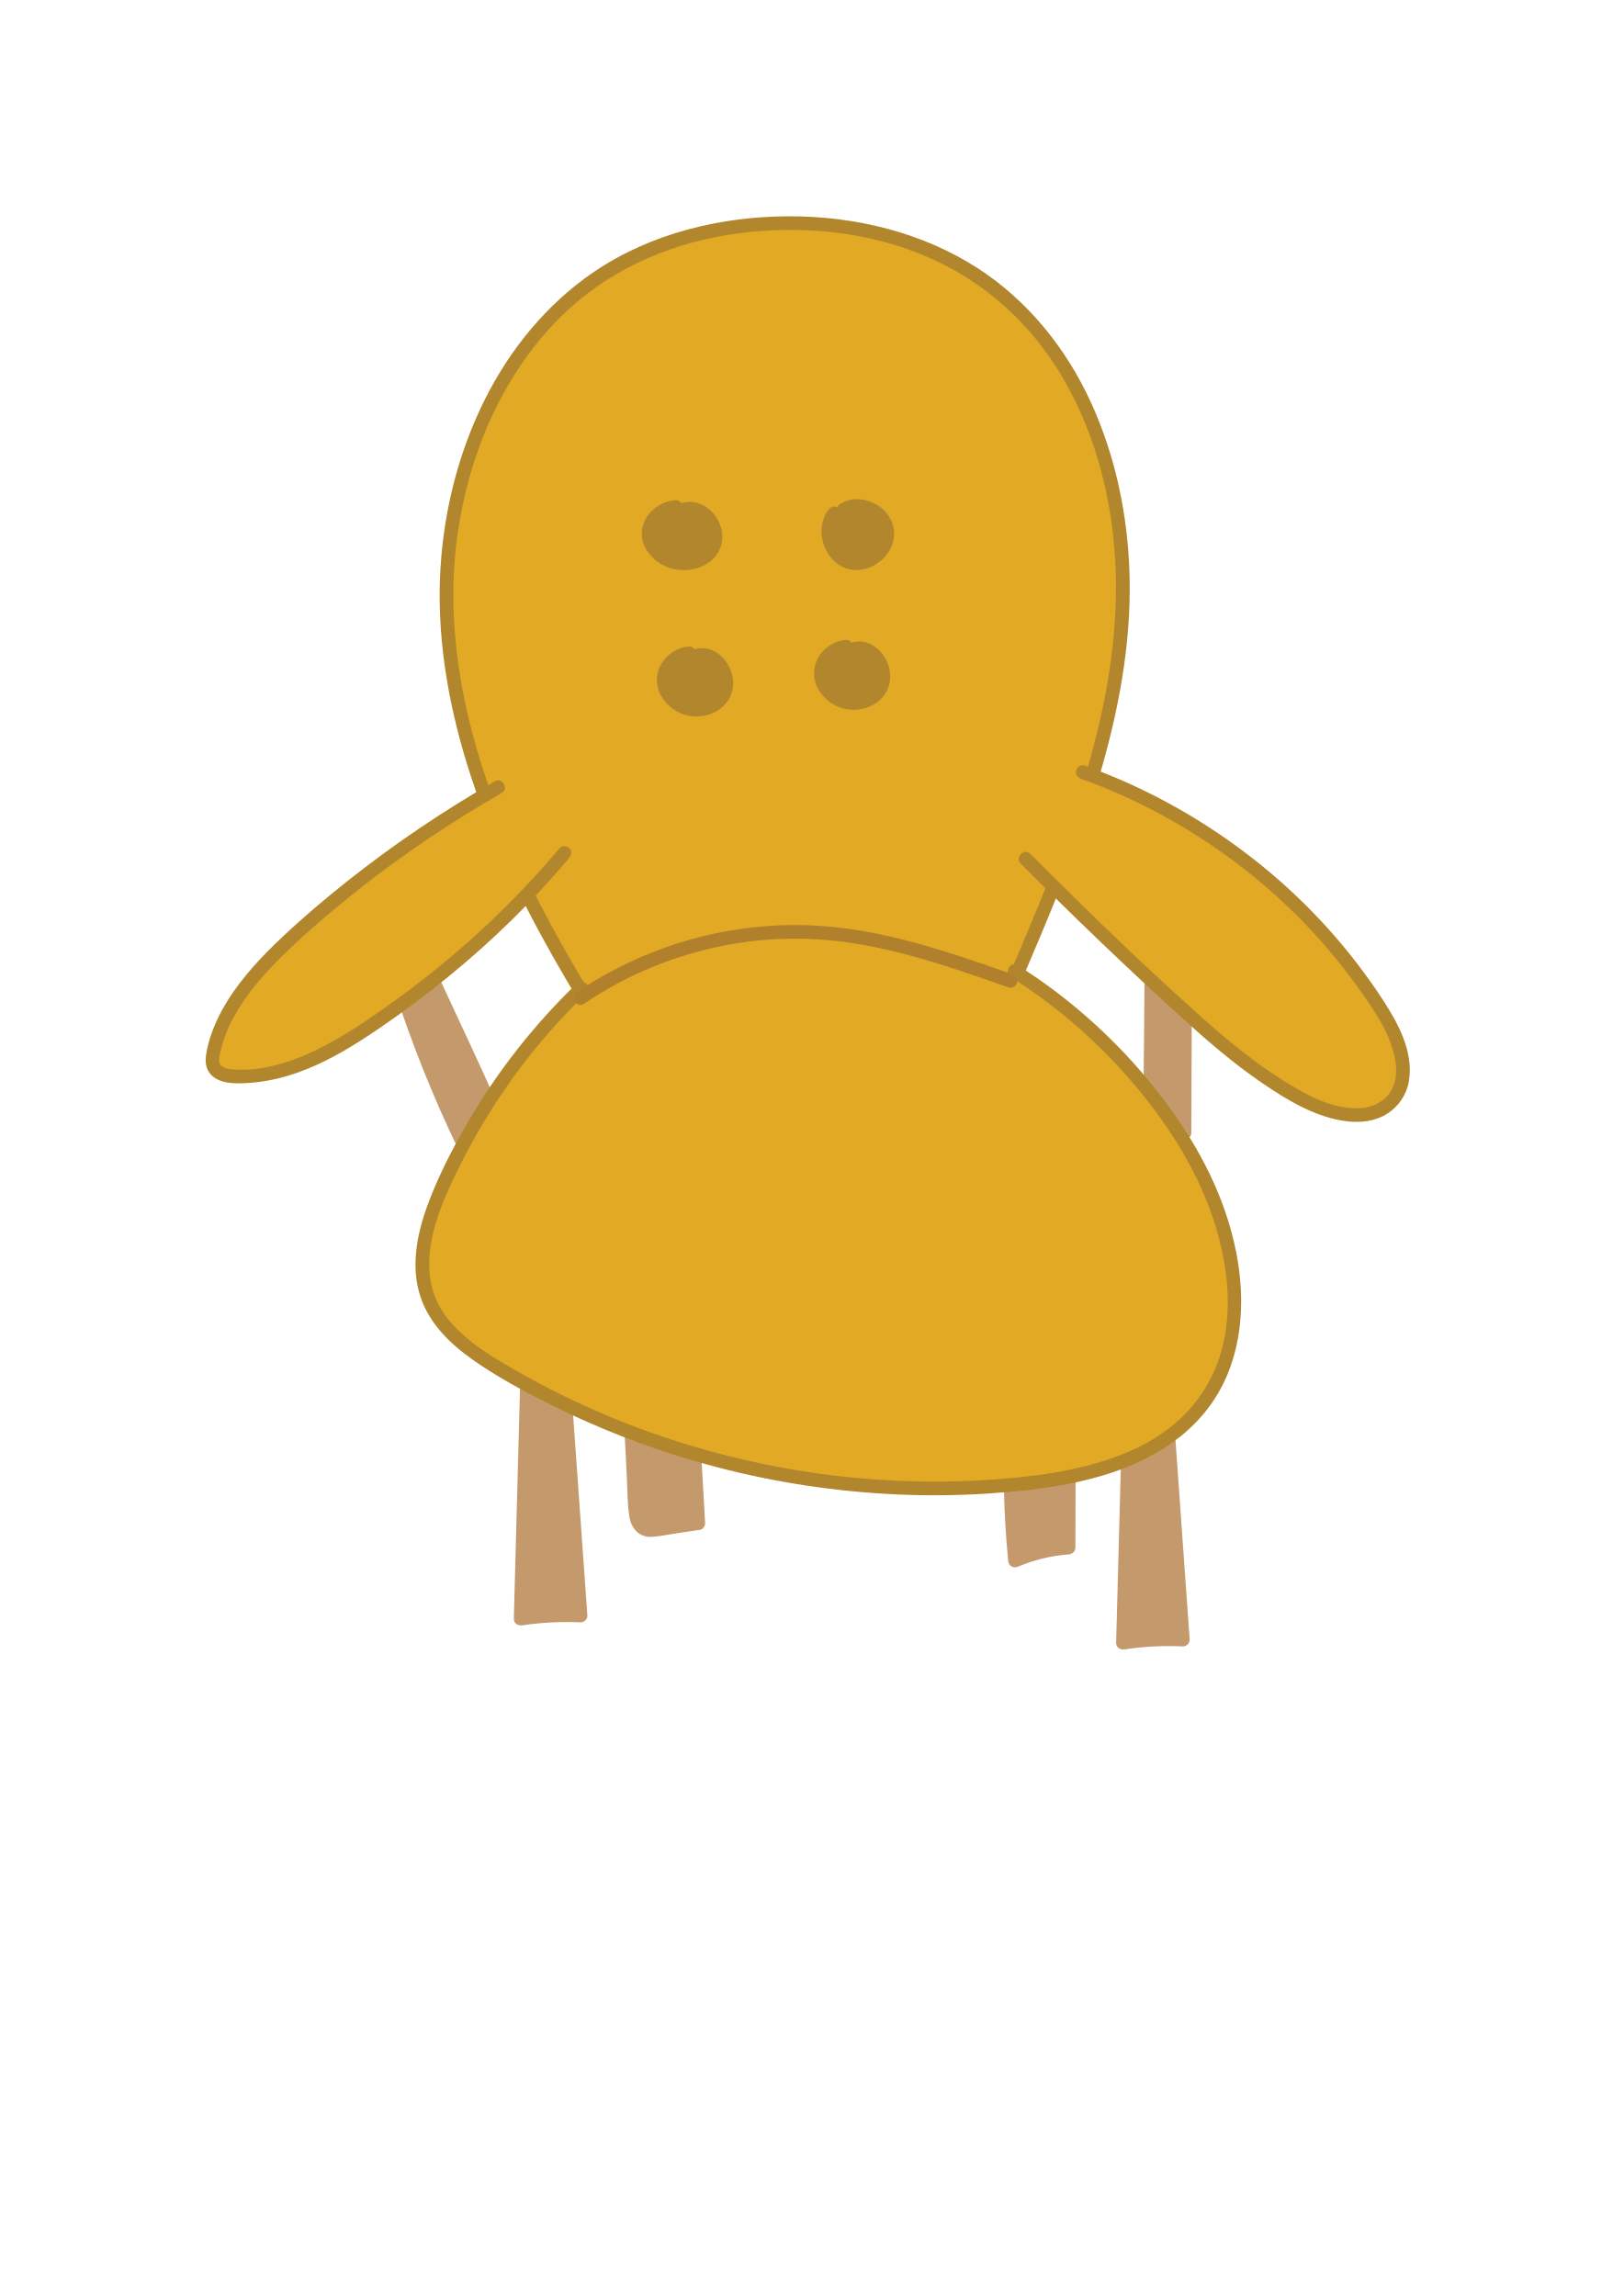
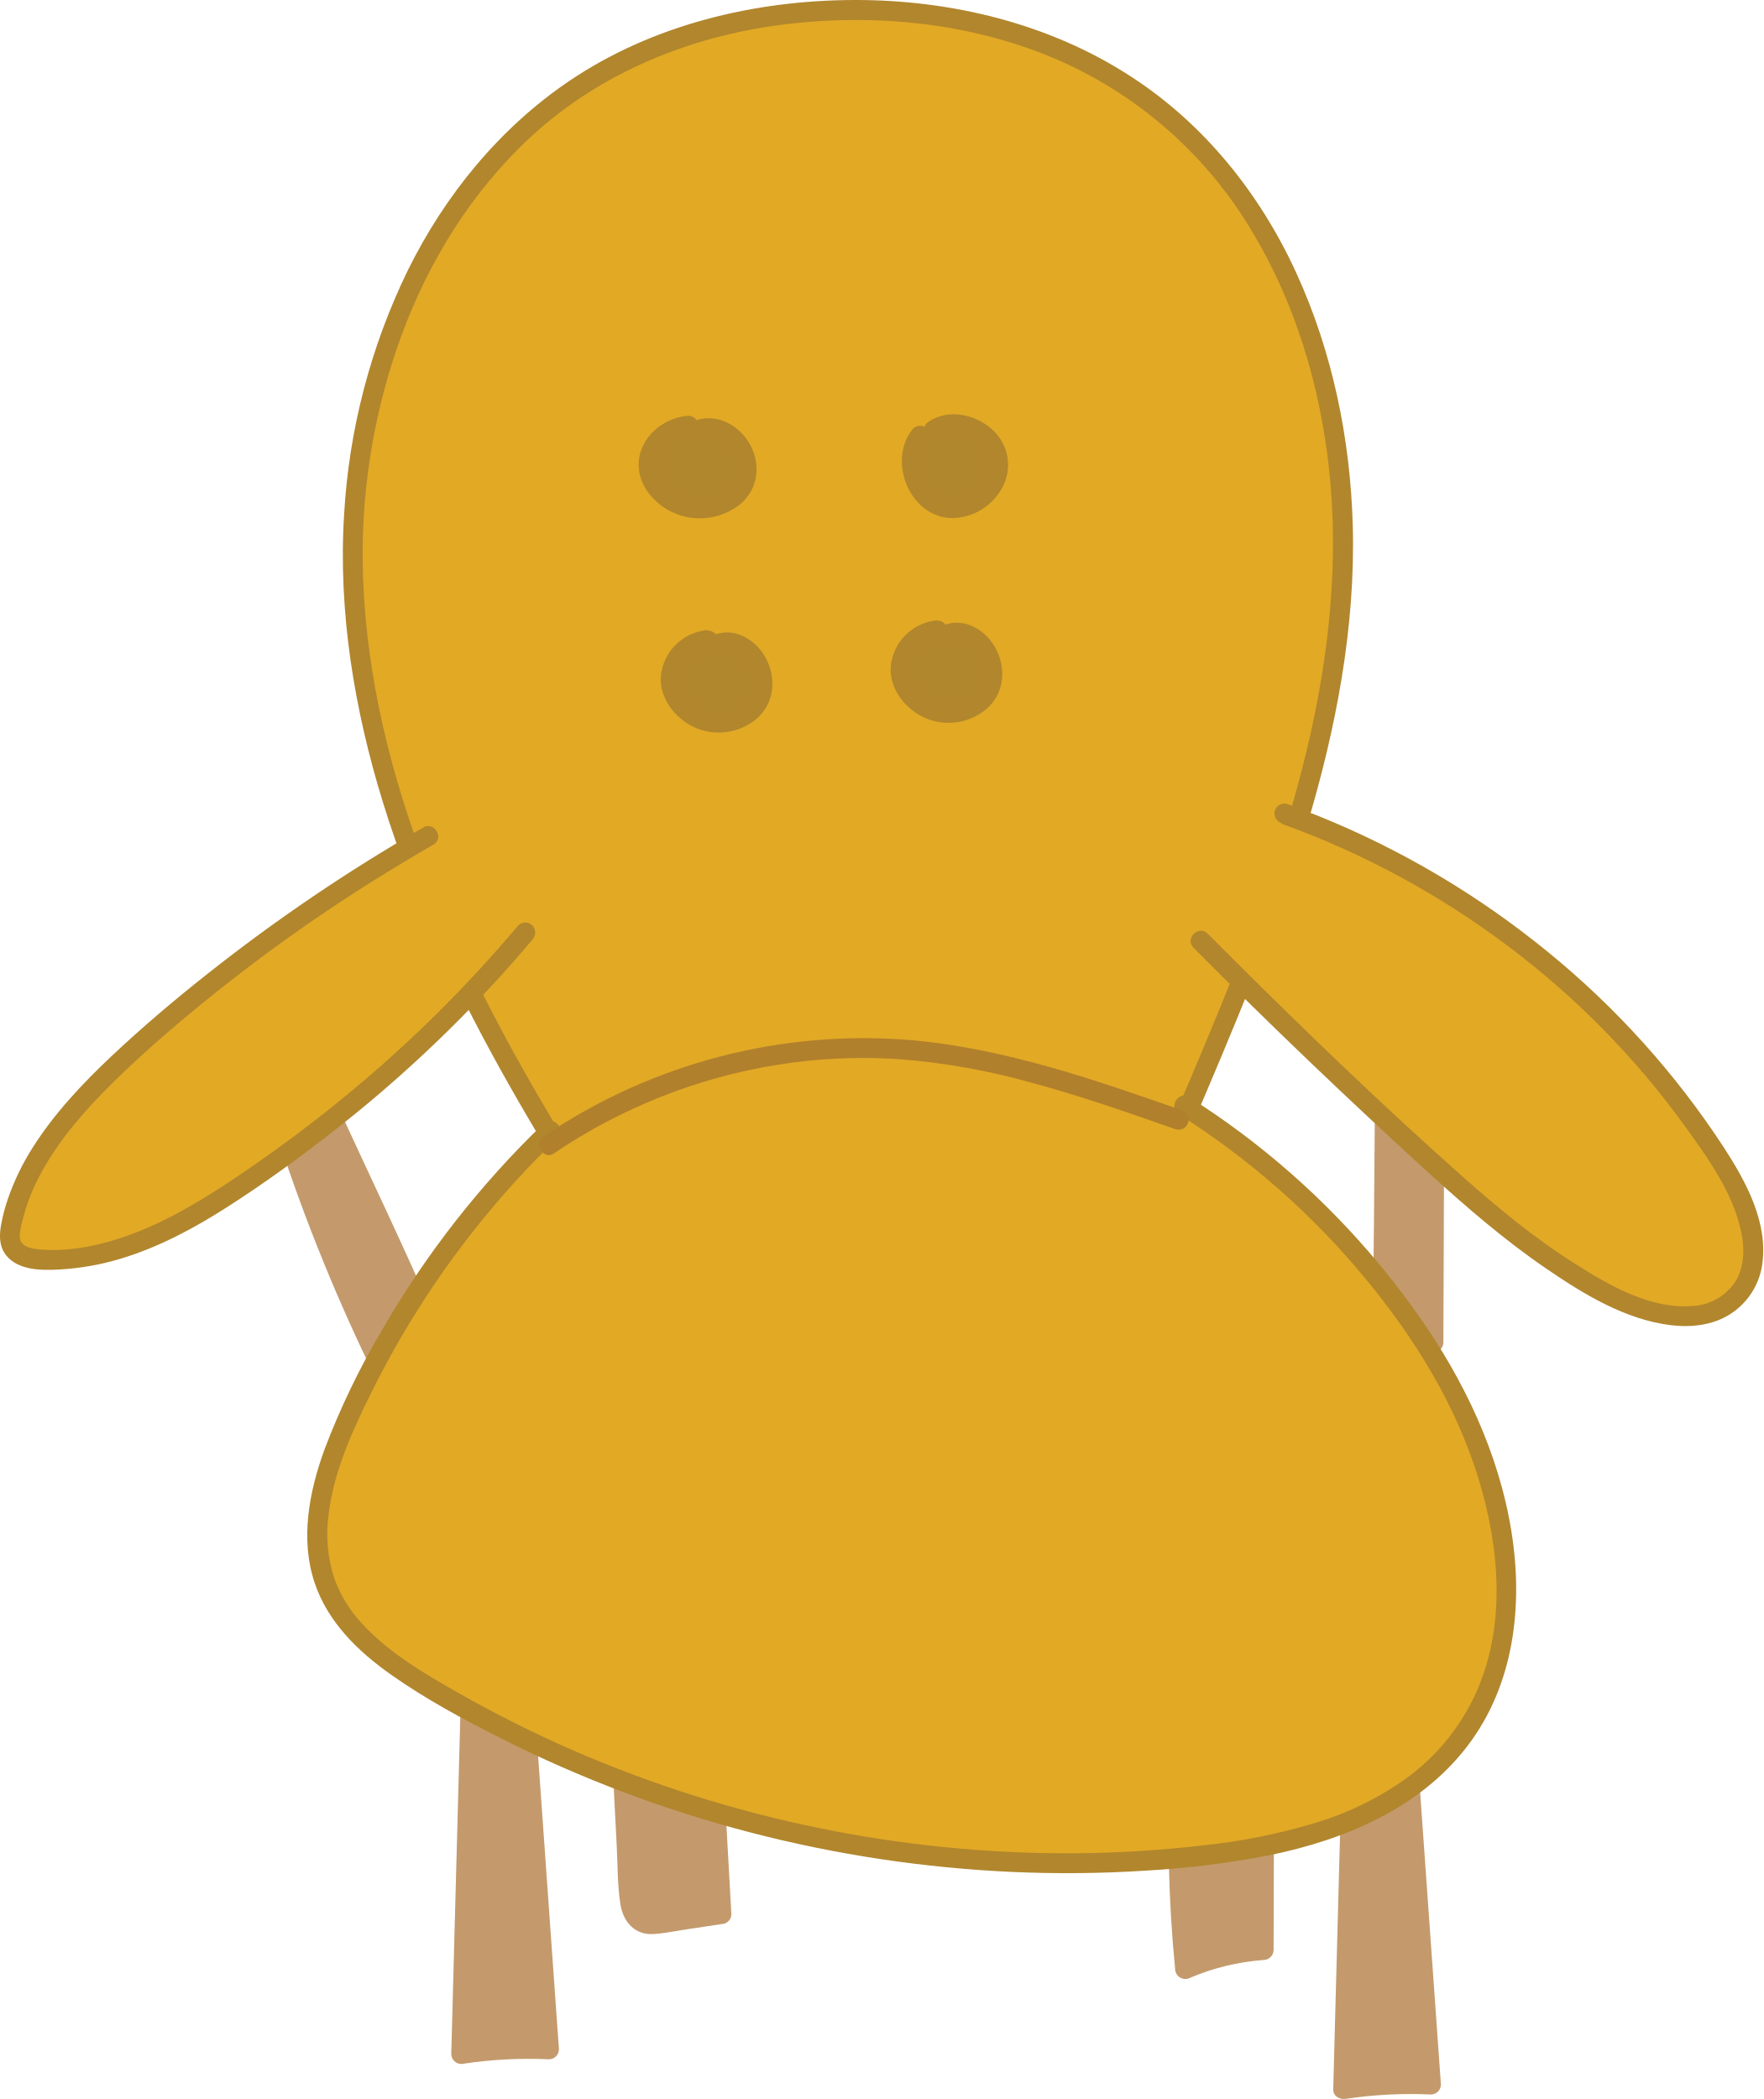
- <svg xmlns="http://www.w3.org/2000/svg" version="1.1" id="Layer_1" x="0px" y="0px" viewBox="0 0 595.28 841.89" style="enable-background:new 0 0 595.28 841.89;" xml:space="preserve">
-   <style type="text/css">
- 	.st0{fill:#C49A6C;}
- 	.st1{fill:#E2A925;}
- 	.st2{fill:#B1862D;}
- 	.st3{fill:#B1802C;}
- 	.st4{fill:#B1872D;}
- </style>
-   <g>
-     <path class="st0" d="M193.28,504.07c-0.8,29.83-1.6,59.66-2.4,89.49c7.26-1.12,14.63-1.52,21.96-1.18   c-2.3-32.37-4.6-64.74-6.9-97.11" />
-     <g>
-       <path class="st0" d="M190.78,504.07c-0.62,23.2-1.24,46.4-1.87,69.6c-0.18,6.63-0.36,13.26-0.53,19.89    c-0.05,1.78,1.63,2.65,3.16,2.41c7.04-1.07,14.18-1.4,21.3-1.09c1.28,0.06,2.59-1.19,2.5-2.5c-1.79-25.23-3.59-50.46-5.38-75.69    c-0.51-7.14-1.01-14.28-1.52-21.41c-0.1-1.35-1.08-2.5-2.5-2.5c-1.28,0-2.6,1.15-2.5,2.5c1.79,25.23,3.59,50.46,5.38,75.69    c0.51,7.14,1.01,14.28,1.52,21.41c0.83-0.83,1.67-1.67,2.5-2.5c-7.58-0.34-15.13,0.12-22.63,1.26c1.05,0.8,2.11,1.61,3.16,2.41    c0.62-23.2,1.24-46.4,1.87-69.6c0.18-6.63,0.36-13.26,0.53-19.89C195.86,500.85,190.86,500.85,190.78,504.07L190.78,504.07z" />
-     </g>
-   </g>
-   <g>
-     <path class="st0" d="M370.93,521.05c-0.89,17.06-0.49,34.24,1.18,51.21c6.34-2.73,12.97-4.34,19.66-4.8   c0.05-16.96,0.09-33.92,0.14-50.88" />
-     <g>
-       <path class="st0" d="M368.43,521.05c-0.87,17.07-0.48,34.19,1.18,51.21c0.2,2.02,1.94,2.93,3.76,2.16    c5.82-2.48,12.08-4,18.39-4.45c1.35-0.1,2.5-1.07,2.5-2.5c0.05-16.96,0.09-33.92,0.14-50.88c0.01-3.22-4.99-3.22-5,0    c-0.05,16.96-0.09,33.92-0.14,50.88c0.83-0.83,1.67-1.67,2.5-2.5c-7.26,0.52-14.23,2.29-20.92,5.14c1.25,0.72,2.51,1.44,3.76,2.16    c-1.66-17.01-2.05-34.14-1.18-51.21C373.59,517.83,368.59,517.84,368.43,521.05L368.43,521.05z" />
-     </g>
-   </g>
-   <g>
-     <path class="st0" d="M414.09,512.88c-0.8,29.83-1.6,59.66-2.4,89.49c7.26-1.12,14.63-1.52,21.96-1.18   c-2.3-32.37-4.6-64.74-6.9-97.11" />
-     <g>
-       <path class="st0" d="M411.59,512.88c-0.62,23.2-1.24,46.4-1.87,69.6c-0.18,6.63-0.36,13.26-0.53,19.89    c-0.05,1.78,1.63,2.64,3.16,2.41c7.04-1.07,14.18-1.4,21.3-1.09c1.28,0.06,2.59-1.19,2.5-2.5c-1.79-25.23-3.59-50.46-5.38-75.69    c-0.51-7.14-1.01-14.28-1.52-21.41c-0.1-1.35-1.08-2.5-2.5-2.5c-1.28,0-2.6,1.15-2.5,2.5c1.79,25.23,3.59,50.46,5.38,75.69    c0.51,7.14,1.01,14.28,1.52,21.41c0.83-0.83,1.67-1.67,2.5-2.5c-7.58-0.34-15.13,0.12-22.63,1.26c1.05,0.8,2.11,1.61,3.16,2.41    c0.62-23.2,1.24-46.4,1.87-69.6c0.18-6.63,0.36-13.26,0.53-19.89C416.68,509.66,411.68,509.66,411.59,512.88L411.59,512.88z" />
-     </g>
-   </g>
-   <g>
-     <path class="st0" d="M230.66,509.7c0.75,14.45,1.5,28.9,2.24,43.36c0.15,2.9,0.66,6.37,3.29,7.57c1.38,0.63,2.99,0.42,4.49,0.2   c5.11-0.76,10.21-1.52,15.32-2.28c-0.78-13.93-1.56-27.85-2.34-41.78" />
-     <g>
-       <path class="st0" d="M228.16,509.7c0.55,10.55,1.09,21.1,1.64,31.64c0.25,4.86,0.17,9.88,0.92,14.7c0.68,4.39,3.58,7.78,8.31,7.48    c2.92-0.18,5.86-0.82,8.75-1.25c2.96-0.44,5.93-0.88,8.89-1.33c1.02-0.15,1.89-1.42,1.84-2.41c-0.78-13.93-1.56-27.85-2.34-41.78    c-0.18-3.2-5.18-3.22-5,0c0.78,13.93,1.56,27.85,2.34,41.78c0.61-0.8,1.22-1.61,1.84-2.41c-4.78,0.71-9.55,1.42-14.33,2.13    c-1.39,0.21-3.41,0.75-4.41-0.4c-0.72-0.83-0.98-2.32-1.11-3.49c-0.49-4.55-0.5-9.2-0.74-13.78c-0.25-4.82-0.5-9.63-0.75-14.45    c-0.28-5.48-0.57-10.96-0.85-16.45C233,506.49,228,506.47,228.16,509.7L228.16,509.7z" />
-     </g>
-   </g>
-   <g>
-     <path class="st0" d="M146.24,359.91c8.45,26.68,19.43,52.7,32.57,77.18c4.87-1.77,6.77-9.1,5.86-16.13   c-0.91-7.03-4.01-13.86-7.04-20.45c-9.63-20.93-19.26-41.85-28.89-62.78" />
-     <g>
-       <path class="st0" d="M143.83,360.58c6.64,20.93,14.78,41.38,24.34,61.15c2.71,5.6,5.54,11.15,8.48,16.64    c0.48,0.89,1.83,1.54,2.82,1.15c5.84-2.28,7.78-8.8,7.91-14.57c0.17-7.33-2.59-14.42-5.49-21.02    c-6.34-14.46-13.18-28.71-19.78-43.05c-3.74-8.13-7.48-16.26-11.22-24.39c-0.56-1.23-2.34-1.53-3.42-0.9    c-1.26,0.74-1.46,2.19-0.9,3.42c6.3,13.7,12.61,27.4,18.91,41.1c3.12,6.77,6.23,13.55,9.35,20.32c2.88,6.26,5.9,12.58,7.14,19.42    c0.55,3.05,0.62,6.28-0.14,9.3c-0.56,2.23-1.77,4.79-3.7,5.54c0.94,0.38,1.88,0.77,2.82,1.15    c-10.23-19.08-19.07-38.89-26.44-59.25c-2.08-5.74-4.03-11.52-5.88-17.33C147.68,356.19,142.85,357.5,143.83,360.58L143.83,360.58    z" />
-     </g>
-   </g>
-   <g>
-     <path class="st0" d="M422.2,346.02c-0.13,16.38-0.26,32.76-0.39,49.14c-0.05,6.27,0.16,13.46,3.24,17.41   c2.49,3.2,6.02,3.1,9.22,2.84c0.05-14.77,0.11-29.53,0.16-44.3" />
-     <g>
-       <path class="st0" d="M419.7,346.02c-0.09,11.66-0.18,23.33-0.28,34.99c-0.04,5.66-0.18,11.33-0.11,17    c0.06,4.66,0.35,9.58,2.38,13.86c1.15,2.42,3.07,4.38,5.58,5.37c2.22,0.88,4.65,0.85,6.99,0.67c1.35-0.1,2.49-1.06,2.5-2.5    c0.05-14.77,0.11-29.53,0.16-44.3c0.01-3.22-4.99-3.22-5,0c-0.05,14.77-0.11,29.53-0.16,44.3c0.83-0.83,1.67-1.67,2.5-2.5    c-1.71,0.13-3.55,0.32-5.19-0.31c-1.57-0.6-2.59-2.06-3.21-3.57c-1.56-3.8-1.55-8.21-1.56-12.25c-0.03-10.8,0.16-21.6,0.25-32.39    c0.05-6.12,0.1-12.24,0.15-18.36C424.72,342.8,419.72,342.79,419.7,346.02L419.7,346.02z" />
-     </g>
-   </g>
-   <g>
-     <path class="st1" d="M214.51,365.9c-26.08-42.91-48.34-90.05-50.65-140.28c-2.31-50.23,19.13-104.07,62.86-128.51   c16.45-9.19,35.17-13.86,53.96-15.02c28.75-1.77,58.58,4.92,81.79,22.07c37.2,27.48,52.02,77.71,48.79,123.99   c-3.23,46.28-21.69,89.92-39.91,132.55" />
-     <g>
-       <path class="st2" d="M216.67,364.64c-13.1-21.57-25.15-43.92-34.26-67.5c-8.98-23.25-15.15-47.77-16.1-72.75    c-0.79-20.63,2.39-41.41,9.49-60.8c6.92-18.92,17.84-36.56,32.73-50.23c17.24-15.83,39.43-24.88,62.51-27.85    c23.62-3.04,48.48-0.48,70.34,9.3c19.94,8.92,36.25,23.76,47.49,42.43c10.78,17.9,16.95,38.45,19.24,59.16    c2.62,23.63,0.02,47.4-5.48,70.44c-6.15,25.77-15.76,50.57-25.97,74.96c-2.46,5.89-4.97,11.76-7.48,17.63    c-0.53,1.24-0.37,2.68,0.9,3.42c1.05,0.62,2.89,0.35,3.42-0.9c10.63-24.88,21.28-49.85,29.08-75.8    c7.32-24.34,12.24-49.83,11.53-75.34c-0.61-21.72-5.09-43.45-14.15-63.24c-9.04-19.75-23.02-37.21-41.31-49.09    c-20.46-13.29-45.18-19.24-69.43-19.17c-24.97,0.07-50.57,6.21-71.4,20.34c-17.39,11.79-30.98,28.51-40.28,47.26    c-9.46,19.08-14.75,40.13-16.05,61.36c-1.49,24.28,2.59,48.79,9.74,71.95c7.65,24.78,18.9,48.34,31.66,70.86    c3.06,5.41,6.22,10.76,9.44,16.07C214.02,369.91,218.35,367.4,216.67,364.64L216.67,364.64z" />
-     </g>
-   </g>
-   <g>
-     <path class="st1" d="M213.25,362.38c-21.33,20.51-38.68,45.17-50.82,72.22c-5.88,13.11-10.55,28.23-5.37,41.63   c4.46,11.54,15.25,19.22,25.83,25.56c57.54,34.48,126.38,49.52,192.97,42.17c23.65-2.61,48.86-9.06,63.89-27.6   c22.42-27.65,12.48-69.76-6.79-99.71c-15.64-24.32-36.65-45.13-61.07-60.5" />
-     <g>
-       <path class="st2" d="M211.48,360.61c-15.82,15.24-29.5,32.73-40.48,51.76c-5.51,9.55-10.62,19.55-14.4,29.93    c-3.81,10.49-6.07,22.34-2.45,33.21c3.27,9.82,10.8,17.16,19.06,23.01c8.72,6.17,18.28,11.3,27.8,16.1    c19.8,9.97,40.67,17.84,62.12,23.43c21.52,5.61,43.67,8.95,65.89,9.93c11.04,0.49,22.11,0.38,33.14-0.33    c10.4-0.67,20.83-1.76,31.04-3.85c18.9-3.86,37.77-11.73,49.74-27.5c11.61-15.29,13.88-35.08,10.9-53.58    c-3.15-19.59-11.88-37.89-23.22-54.02c-12.33-17.55-27.42-33.04-44.6-45.88c-4.17-3.11-8.46-6.06-12.87-8.84    c-2.73-1.72-5.24,2.6-2.52,4.32c17.58,11.1,33.32,24.99,46.58,41c12.36,14.93,22.75,31.7,28.44,50.33    c5.19,16.98,6.86,36.25-0.41,52.9c-3.64,8.34-9.4,15.62-16.6,21.17c-7.23,5.57-15.68,9.41-24.36,12.11    c-8.96,2.79-18.25,4.47-27.56,5.54c-10.69,1.22-21.46,1.85-32.22,1.91c-21.48,0.13-42.96-1.99-64-6.31    c-21.04-4.32-41.69-10.78-61.38-19.36c-9.92-4.32-19.61-9.16-29.01-14.51c-8.56-4.87-17.37-9.97-24.07-17.31    c-3.13-3.43-5.69-7.42-7.13-11.85c-1.65-5.07-1.89-10.43-1.23-15.7c1.33-10.73,6.01-20.91,10.77-30.51    c9.44-19.02,21.49-36.73,35.77-52.45c3.48-3.83,7.09-7.54,10.82-11.13C217.34,361.91,213.8,358.38,211.48,360.61L211.48,360.61z" />
-     </g>
-   </g>
-   <g>
-     <g>
-       <path class="st3" d="M214.1,368.06c16.8-11.42,36.02-18.97,56.07-22.19c10.02-1.61,20.24-2.05,30.36-1.38    c11.11,0.73,22.07,2.92,32.81,5.8c12.34,3.31,24.41,7.54,36.47,11.77c1.27,0.45,2.74-0.51,3.08-1.75    c0.38-1.38-0.47-2.63-1.75-3.08c-21.84-7.67-43.95-15.34-67.15-17.47c-20.6-1.89-41.68,0.96-61.11,8.03    c-11.04,4.02-21.58,9.35-31.29,15.95C208.93,365.54,211.43,369.87,214.1,368.06L214.1,368.06z" />
-     </g>
-   </g>
-   <g>
-     <path class="st1" d="M182.64,288.65c-26.94,15.48-51.62,33.32-73.47,53.11C94.8,354.77,81.23,369.4,78.1,386.62   c-0.33,1.8-0.49,3.77,0.75,5.35c1.8,2.29,5.74,2.8,9.12,2.75c17.88-0.24,33.35-8.83,46.76-17.78   c27.79-18.55,52.17-40.21,72.21-64.16" />
-     <g>
-       <path class="st2" d="M181.37,286.49c-18.87,10.86-36.96,23.06-54.02,36.59c-8.24,6.53-16.27,13.36-23.92,20.57    c-7.34,6.92-14.36,14.36-19.78,22.91c-2.55,4.02-4.7,8.32-6.24,12.83c-0.75,2.2-1.37,4.47-1.76,6.76    c-0.46,2.7-0.42,5.39,1.42,7.59c3.05,3.65,8.79,3.64,13.11,3.41c5.26-0.27,10.49-1.22,15.53-2.74    c9.58-2.89,18.48-7.69,26.87-13.08c8.94-5.74,17.57-11.99,25.94-18.53c16.36-12.78,31.62-27,45.33-42.6    c1.64-1.86,3.25-3.75,4.84-5.65c0.87-1.03,1.01-2.52,0-3.54c-0.89-0.89-2.66-1.04-3.54,0c-12.8,15.27-27.05,29.29-42.39,41.99    c-7.87,6.51-16.04,12.67-24.44,18.47c-7.97,5.51-16.15,10.83-25.03,14.79c-8.49,3.79-18.37,6.63-27.75,5.88    c-1.51-0.12-3.74-0.41-4.74-1.71c-1.07-1.39-0.18-3.92,0.18-5.44c1.03-4.32,2.7-8.42,4.84-12.3c4.56-8.29,10.88-15.46,17.58-22.08    c7.17-7.09,14.83-13.71,22.63-20.09c16.1-13.17,33.23-25.07,51.08-35.75c2.25-1.35,4.51-2.67,6.79-3.98    C186.69,289.21,184.17,284.88,181.37,286.49L181.37,286.49z" />
-     </g>
-   </g>
-   <g>
-     <path class="st1" d="M396.99,283.16c45.54,16.29,85.03,47.97,110.14,88.37c6.3,10.14,11.25,24.43,2.56,32.82   c-7.78,7.52-20.89,4.47-30.57-0.41c-17.74-8.94-32.75-22.16-47.29-35.47c-19.04-17.43-37.66-35.29-55.84-53.57" />
-     <g>
-       <path class="st2" d="M396.33,285.57c20.25,7.26,39.34,17.65,56.54,30.55c16.87,12.66,31.94,27.9,44.28,45    c5.86,8.13,12.23,16.88,14.24,26.9c0.83,4.13,0.71,8.6-1.58,12.26c-2.3,3.66-6.39,5.68-10.61,6.02    c-10.54,0.85-20.64-5.03-29.23-10.42c-10.14-6.36-19.4-13.98-28.34-21.92c-19.55-17.37-38.44-35.53-56.99-53.96    c-2.3-2.29-4.59-4.58-6.88-6.88c-2.27-2.28-5.81,1.25-3.54,3.54c19.23,19.33,38.92,38.22,59.1,56.55    c9.27,8.42,18.78,16.64,29.14,23.72c9.39,6.42,19.88,12.87,31.4,14.23c4.98,0.59,10.33-0.01,14.64-2.73    c4.3-2.71,7.27-7.17,8.06-12.2c1.67-10.66-3.96-20.97-9.57-29.59c-12.04-18.49-27.02-35.05-44.12-49    c-17.33-14.13-36.69-25.6-57.43-33.95c-2.57-1.04-5.17-2.02-7.78-2.96c-1.27-0.46-2.74,0.51-3.08,1.75    C394.2,283.88,395.05,285.11,396.33,285.57L396.33,285.57z" />
-     </g>
-   </g>
-   <g>
-     <path class="st4" d="M247.71,185.9c-5.26,0.31-10.28,4.96-9.89,10.25c0.21,2.91,1.93,5.55,4.16,7.41   c5.89,4.93,16.39,3.74,19.66-3.23c3.27-6.96-4.8-16.53-11.72-13.24" />
-     <g>
-       <path class="st2" d="M247.71,183.4c-6.22,0.47-12.05,5.25-12.4,11.74c-0.33,6.21,4.92,11.55,10.55,13.23    c5.01,1.49,10.76,0.57,14.82-2.79c4.38-3.63,5.23-9.49,2.76-14.47c-2.71-5.46-8.98-8.8-14.78-6.18c-1.23,0.56-1.53,2.34-0.9,3.42    c0.74,1.27,2.18,1.45,3.42,0.9c1.15-0.52,2.67-0.38,3.75,0.13c1.59,0.74,2.75,1.86,3.62,3.25c1.85,2.95,1.81,6.23-0.6,8.68    c-1.11,1.12-2.49,1.86-4.02,2.3c-1.55,0.44-3.34,0.57-4.78,0.38c-3.73-0.49-7.47-2.8-8.6-6.73c-1.27-4.4,2.9-8.54,7.16-8.86    c1.35-0.1,2.5-1.08,2.5-2.5C250.21,184.62,249.06,183.29,247.71,183.4L247.71,183.4z" />
-     </g>
-   </g>
-   <g>
-     <path class="st4" d="M305.89,188.22c-4.47,5.66-1.74,15.48,5.07,17.82c6.81,2.33,15.03-4.03,14.34-11.23   c-0.69-7.2-10.23-11.83-16.17-7.75" />
-     <g>
-       <path class="st2" d="M303.73,186.95c-6.3,8.17-0.2,22.41,10.54,22.06c5.36-0.18,10.46-3.71,12.56-8.63    c2.08-4.88,0.69-10.42-3.36-13.84c-4.26-3.59-10.74-4.89-15.59-1.65c-1.12,0.75-1.61,2.21-0.9,3.42c0.65,1.11,2.29,1.65,3.42,0.9    c0.38-0.26,0.78-0.48,1.19-0.68c-0.48,0.24,0.17-0.06,0.24-0.09c0.21-0.07,0.43-0.14,0.64-0.2c0.22-0.06,0.44-0.1,0.65-0.15    c0.69-0.16-0.49,0,0.22-0.03c0.53-0.03,1.04-0.05,1.57-0.02c0.07,0,0.81,0.09,0.24,0.01c0.19,0.03,0.37,0.06,0.56,0.1    c0.41,0.08,0.82,0.19,1.22,0.31c0.22,0.07,0.43,0.15,0.65,0.23c0.69,0.24-0.4-0.23,0.25,0.11c0.48,0.25,0.95,0.49,1.41,0.78    c0.19,0.12,0.38,0.26,0.57,0.39c0.59,0.42-0.31-0.32,0.21,0.18c0.34,0.31,0.68,0.61,0.99,0.95c0.1,0.11,0.2,0.23,0.3,0.34    c0.48,0.53-0.23-0.38,0.16,0.21c0.29,0.44,0.55,0.89,0.81,1.36c0.34,0.61-0.12-0.43,0.1,0.23c0.07,0.22,0.15,0.43,0.21,0.65    c0.06,0.22,0.12,0.44,0.16,0.67c0.01,0.07,0.09,0.8,0.05,0.25c0.09,1.21,0.07,1.6-0.18,2.55c-0.47,1.78-1.39,3.11-2.96,4.47    c-0.45,0.39-1.17,0.87-2,1.29c0,0-0.75,0.35-0.32,0.17c-0.23,0.1-0.47,0.18-0.7,0.26c-0.55,0.18-1.11,0.32-1.69,0.42    c0.51-0.09-0.28,0.03-0.32,0.03c-0.25,0.02-0.49,0.03-0.74,0.02c-0.25,0-0.49-0.02-0.74-0.03c-0.08,0-0.49-0.07-0.07,0    c-1.23-0.2-1.72-0.41-2.53-0.87c-0.2-0.11-0.39-0.23-0.58-0.36c-0.05-0.03-0.62-0.49-0.22-0.15c-0.35-0.29-0.68-0.6-0.99-0.93    c-0.63-0.67-0.79-0.88-1.34-1.89c-0.11-0.2-0.21-0.41-0.31-0.61c-0.07-0.14-0.13-0.28-0.19-0.42c0.1,0.24,0.1,0.23-0.01-0.05    c-0.17-0.52-0.34-1.02-0.47-1.55c-0.05-0.23-0.1-0.45-0.14-0.68c-0.03-0.15-0.05-0.3-0.07-0.46c0.04,0.28,0.04,0.27,0.01-0.02    c-0.02-0.46-0.06-0.92-0.05-1.38c0-0.23,0.02-0.46,0.03-0.69c0.01-0.15,0.03-0.3,0.04-0.46c-0.04,0.29-0.04,0.28,0.01-0.01    c0.11-0.52,0.22-1.04,0.39-1.55c0.07-0.22,0.15-0.43,0.24-0.64c-0.21,0.48,0.19-0.35,0.24-0.43c0.26-0.47,0.56-0.92,0.89-1.34    c0.82-1.07,0.16-2.8-0.9-3.42C305.86,185.3,304.56,185.88,303.73,186.95L303.73,186.95z" />
-     </g>
-   </g>
-   <g>
-     <path class="st4" d="M252.61,239.55c-4.92,0.31-9.62,4.96-9.25,10.25c0.2,2.91,1.81,5.55,3.89,7.41c5.51,4.93,15.34,3.74,18.4-3.23   c3.06-6.96-4.49-16.53-10.97-13.24" />
-     <g>
-       <path class="st2" d="M252.61,237.05c-6.11,0.49-11.35,5.41-11.76,11.62c-0.39,6.08,4.43,11.58,9.99,13.35    c4.79,1.52,10.32,0.5,14.09-2.86c4.17-3.71,4.82-9.51,2.53-14.41c-2.47-5.27-8.43-8.89-14.04-6.17c-1.22,0.59-1.54,2.32-0.9,3.42    c0.73,1.24,2.2,1.49,3.42,0.9c0.71-0.34-0.38,0.09,0.35-0.14c0.16-0.05,0.31-0.09,0.47-0.13c0.72-0.18-0.45-0.01,0.29-0.05    c0.16-0.01,0.32-0.01,0.47-0.01c0.06,0,0.82,0.08,0.28,0c0.16,0.02,0.31,0.06,0.46,0.1c0.23,0.06,0.46,0.13,0.69,0.21    c0.48,0.17-0.2-0.13,0.3,0.13c1.46,0.76,2.49,1.79,3.33,3.2c0.85,1.43,1.3,2.92,1.27,4.51c-0.02,1.32-0.68,3-1.54,3.99    c-1.11,1.28-2.39,2.08-3.83,2.53c-0.84,0.26-1.64,0.41-2.15,0.44c-0.44,0.03-0.88,0.04-1.31,0.03c-0.18-0.01-0.35-0.01-0.53-0.03    c-0.18-0.01-0.35-0.03-0.53-0.05c0.23,0.03,0.19,0.03-0.12-0.02c-1.82-0.32-3.03-0.77-4.5-1.88c0.32,0.24-0.36-0.32-0.33-0.29    c-0.17-0.15-0.33-0.3-0.49-0.46c-0.33-0.33-0.66-0.67-0.94-1.04c-0.71-0.92-1.24-1.97-1.54-3.09c-1.1-4.2,2.59-8.47,6.56-8.79    c1.35-0.11,2.5-1.07,2.5-2.5C255.11,238.28,253.97,236.94,252.61,237.05L252.61,237.05z" />
-     </g>
-   </g>
-   <g>
-     <path class="st4" d="M310.2,237.11c-4.92,0.31-9.62,4.96-9.25,10.25c0.2,2.91,1.81,5.55,3.89,7.41c5.51,4.93,15.34,3.74,18.4-3.23   c3.06-6.96-4.49-16.53-10.97-13.24" />
-     <g>
-       <path class="st2" d="M310.2,234.61c-6.11,0.49-11.35,5.41-11.76,11.62c-0.39,6.08,4.43,11.58,9.99,13.35    c4.79,1.52,10.32,0.5,14.09-2.86c4.17-3.71,4.82-9.51,2.53-14.41c-2.47-5.27-8.43-8.89-14.04-6.17c-1.22,0.59-1.54,2.32-0.9,3.42    c0.73,1.24,2.2,1.49,3.42,0.9c0.71-0.34-0.38,0.09,0.35-0.14c0.16-0.05,0.31-0.09,0.47-0.13c0.72-0.18-0.45-0.01,0.29-0.05    c0.16-0.01,0.32-0.01,0.47-0.01c0.06,0,0.82,0.08,0.28,0c0.16,0.02,0.31,0.06,0.46,0.1c0.23,0.06,0.46,0.13,0.69,0.21    c0.48,0.17-0.2-0.13,0.3,0.13c1.46,0.76,2.49,1.79,3.33,3.2c0.85,1.43,1.3,2.92,1.27,4.51c-0.02,1.32-0.68,3-1.54,3.99    c-1.11,1.28-2.39,2.08-3.83,2.53c-0.84,0.26-1.64,0.41-2.15,0.44c-0.44,0.03-0.88,0.04-1.31,0.03c-0.18-0.01-0.35-0.01-0.53-0.03    c-0.18-0.01-0.35-0.03-0.53-0.05c0.23,0.03,0.19,0.03-0.12-0.02c-1.82-0.32-3.03-0.77-4.5-1.88c0.32,0.24-0.36-0.32-0.33-0.29    c-0.17-0.15-0.33-0.3-0.49-0.46c-0.33-0.33-0.66-0.67-0.94-1.04c-0.71-0.92-1.24-1.97-1.54-3.09c-1.1-4.2,2.59-8.47,6.56-8.79    c1.35-0.11,2.5-1.07,2.5-2.5C312.7,235.84,311.55,234.5,310.2,234.61L310.2,234.61z" />
+ <svg xmlns="http://www.w3.org/2000/svg" viewBox="0 0 441.45 525.51">
+   <defs>
+     <style>.cls-1{fill:#c49a6c;}.cls-2{fill:#e2a925;}.cls-3{fill:#b1862d;}.cls-4{fill:#b1802c;}.cls-5{fill:#b1872d;}</style>
+   </defs>
+   <g id="Layer_2" data-name="Layer 2">
+     <g id="Layer_1-2" data-name="Layer 1">
+       <path class="cls-1" d="M117.88,424.76l-2.4,89.49a110.57,110.57,0,0,1,22-1.18L130.54,416" />
+       <path class="cls-1" d="M115.38,424.76q-.93,34.8-1.87,69.6-.27,9.94-.53,19.89a2.53,2.53,0,0,0,3.16,2.41,110,110,0,0,1,21.3-1.09,2.51,2.51,0,0,0,2.5-2.5q-2.69-37.85-5.38-75.69Q133.8,426.67,133,416a2.56,2.56,0,0,0-2.5-2.5A2.52,2.52,0,0,0,128,416q2.69,37.84,5.38,75.69.77,10.71,1.52,21.41l2.5-2.5a115.81,115.81,0,0,0-22.63,1.26l3.16,2.41q.93-34.8,1.87-69.6.27-9.94.53-19.89c.09-3.21-4.91-3.21-5,0Z" />
+       <path class="cls-1" d="M295.53,441.74A341.94,341.94,0,0,0,296.71,493a60.09,60.09,0,0,1,19.66-4.8q.08-25.44.14-50.88" />
+       <path class="cls-1" d="M293,441.74A346.11,346.11,0,0,0,294.21,493a2.55,2.55,0,0,0,3.76,2.16,57.53,57.53,0,0,1,18.39-4.45,2.55,2.55,0,0,0,2.5-2.5q.08-25.44.14-50.88c0-3.22-5-3.22-5,0q-.08,25.44-.14,50.88l2.5-2.5a64.94,64.94,0,0,0-20.92,5.14L299.2,493A346.08,346.08,0,0,1,298,441.75c.17-3.23-4.83-3.22-5,0Z" />
+       <path class="cls-1" d="M338.69,433.57l-2.4,89.49a110.57,110.57,0,0,1,22-1.18l-6.9-97.11" />
+       <path class="cls-1" d="M336.19,433.57q-.93,34.8-1.87,69.6-.27,9.94-.53,19.89c-.05,1.78,1.63,2.64,3.16,2.41a110,110,0,0,1,21.3-1.09,2.51,2.51,0,0,0,2.5-2.5q-2.69-37.85-5.38-75.69-.76-10.71-1.52-21.41a2.56,2.56,0,0,0-2.5-2.5,2.52,2.52,0,0,0-2.5,2.5q2.68,37.85,5.38,75.69.76,10.71,1.52,21.41l2.5-2.5a115.81,115.81,0,0,0-22.63,1.26l3.16,2.41q.93-34.8,1.87-69.6.27-9.94.53-19.89c.1-3.21-4.9-3.21-5,0Z" />
+       <path class="cls-1" d="M155.26,430.39q1.13,21.67,2.24,43.36c.15,2.9.66,6.37,3.29,7.57a8,8,0,0,0,4.49.2l15.32-2.28-2.34-41.78" />
+       <path class="cls-1" d="M152.76,430.39q.83,15.83,1.64,31.64c.25,4.86.17,9.88.92,14.7.68,4.39,3.58,7.78,8.31,7.48,2.92-.18,5.86-.82,8.75-1.25l8.89-1.33a2.51,2.51,0,0,0,1.84-2.41l-2.34-41.78c-.18-3.2-5.18-3.22-5,0l2.34,41.78c.61-.8,1.22-1.61,1.84-2.41l-14.33,2.13c-1.39.21-3.41.75-4.41-.4a6.84,6.84,0,0,1-1.11-3.49c-.49-4.55-.5-9.2-.74-13.78l-.75-14.45q-.42-8.22-.85-16.45c-.16-3.19-5.16-3.21-5,0Z" />
+       <path class="cls-1" d="M70.84,280.6a452.87,452.87,0,0,0,32.57,77.18c4.87-1.77,6.77-9.1,5.86-16.13s-4-13.86-7-20.45L73.34,258.42" />
+       <path class="cls-1" d="M68.43,281.27a460.15,460.15,0,0,0,24.34,61.15q4.07,8.4,8.48,16.64a2.5,2.5,0,0,0,2.82,1.15c5.84-2.28,7.78-8.8,7.91-14.57.17-7.33-2.59-14.42-5.49-21-6.34-14.46-13.18-28.71-19.78-43.05L75.49,257.18a2.52,2.52,0,0,0-3.42-.9,2.57,2.57,0,0,0-.9,3.42l18.91,41.1q4.68,10.15,9.35,20.32c2.88,6.26,5.9,12.58,7.14,19.42a22.25,22.25,0,0,1-.14,9.3c-.56,2.23-1.77,4.79-3.7,5.54l2.82,1.15a448.42,448.42,0,0,1-26.44-59.25Q76,288.67,73.23,280c-1-3.07-5.78-1.76-4.8,1.32Z" />
+       <path class="cls-1" d="M346.8,266.71l-.39,49.14c-.05,6.27.16,13.46,3.24,17.41,2.49,3.2,6,3.1,9.22,2.84q.08-22.16.16-44.3" />
+       <path class="cls-1" d="M344.3,266.71q-.14,17.49-.28,35c0,5.66-.18,11.33-.11,17,.06,4.66.35,9.58,2.38,13.86a10.5,10.5,0,0,0,5.58,5.37,15.61,15.61,0,0,0,7,.67,2.55,2.55,0,0,0,2.5-2.5q.08-22.16.16-44.3c0-3.22-5-3.22-5,0q-.07,22.15-.16,44.3l2.5-2.5a12,12,0,0,1-5.19-.31,6.09,6.09,0,0,1-3.21-3.57c-1.56-3.8-1.55-8.21-1.56-12.25,0-10.8.16-21.6.25-32.39l.15-18.36c0-3.23-5-3.24-5,0Z" />
+       <path class="cls-2" d="M139.11,286.59c-26.08-42.91-48.34-90-50.65-140.28S107.59,42.24,151.32,17.8c16.45-9.19,35.17-13.86,54-15C234,1,263.86,7.7,287.07,24.85c37.2,27.48,52,77.71,48.79,124S314.17,238.76,296,281.39" />
+       <path class="cls-3" d="M141.27,285.33c-13.1-21.57-25.15-43.92-34.26-67.5-9-23.25-15.15-47.77-16.1-72.75a159.54,159.54,0,0,1,9.49-60.8c6.92-18.92,17.84-36.56,32.73-50.23C150.37,18.22,172.56,9.17,195.64,6.2c23.62-3,48.48-.48,70.34,9.3a105.9,105.9,0,0,1,47.49,42.43c10.78,17.9,16.95,38.45,19.24,59.16,2.62,23.63,0,47.4-5.48,70.44-6.15,25.77-15.76,50.57-26,75-2.46,5.89-5,11.76-7.48,17.63a2.58,2.58,0,0,0,.9,3.42,2.51,2.51,0,0,0,3.42-.9c10.63-24.88,21.28-49.85,29.08-75.8,7.32-24.34,12.24-49.83,11.53-75.34-.61-21.72-5.09-43.45-14.15-63.24s-23-37.21-41.31-49.09C262.79,5.88,238.07-.07,213.82,0c-25,.07-50.57,6.21-71.4,20.34-17.39,11.79-31,28.51-40.28,47.26a160.48,160.48,0,0,0-16,61.36c-1.49,24.28,2.59,48.79,9.74,71.95,7.65,24.78,18.9,48.34,31.66,70.86q4.59,8.12,9.44,16.07c1.69,2.76,6,.25,4.34-2.51Z" />
+       <path class="cls-2" d="M137.85,283.07A232.58,232.58,0,0,0,87,355.29c-5.88,13.11-10.55,28.23-5.37,41.63,4.46,11.54,15.25,19.22,25.83,25.56a311.9,311.9,0,0,0,193,42.17c23.65-2.61,48.86-9.06,63.89-27.6,22.42-27.65,12.48-69.76-6.79-99.71a198.82,198.82,0,0,0-61.07-60.5" />
+       <path class="cls-3" d="M136.08,281.3A235.28,235.28,0,0,0,95.6,333.06,192,192,0,0,0,81.2,363c-3.81,10.49-6.07,22.34-2.45,33.21,3.27,9.82,10.8,17.16,19.06,23,8.72,6.17,18.28,11.3,27.8,16.1a314.8,314.8,0,0,0,62.12,23.43,317,317,0,0,0,65.89,9.93,305.32,305.32,0,0,0,33.14-.33,227.9,227.9,0,0,0,31-3.85c18.9-3.86,37.77-11.73,49.74-27.5,11.61-15.29,13.88-35.08,10.9-53.58-3.15-19.59-11.88-37.89-23.22-54a203.13,203.13,0,0,0-44.6-45.88q-6.25-4.67-12.87-8.84c-2.73-1.72-5.24,2.6-2.52,4.32a197.49,197.49,0,0,1,46.58,41c12.36,14.93,22.75,31.7,28.44,50.33,5.19,17,6.86,36.25-.41,52.9a54.18,54.18,0,0,1-16.6,21.17,77.32,77.32,0,0,1-24.36,12.11A150.4,150.4,0,0,1,301.32,462,299,299,0,0,1,269.1,464a311,311,0,0,1-125.38-25.67,304.17,304.17,0,0,1-29-14.51c-8.56-4.87-17.37-10-24.07-17.31a32.83,32.83,0,0,1-7.13-11.85,36.09,36.09,0,0,1-1.23-15.7c1.33-10.73,6-20.91,10.77-30.51A230.44,230.44,0,0,1,128.82,296q5.22-5.74,10.82-11.13c2.3-2.22-1.24-5.75-3.56-3.52Z" />
+       <path class="cls-4" d="M138.7,288.75a139.07,139.07,0,0,1,56.07-22.19,135.33,135.33,0,0,1,30.36-1.38,170,170,0,0,1,32.81,5.8c12.34,3.31,24.41,7.54,36.47,11.77a2.5,2.5,0,1,0,1.33-4.83c-21.84-7.67-44-15.34-67.15-17.47a142.82,142.82,0,0,0-92.4,24c-2.66,1.8-.16,6.13,2.51,4.32Z" />
+       <path class="cls-2" d="M107.24,209.34a424.24,424.24,0,0,0-73.47,53.11c-14.37,13-27.94,27.64-31.07,44.86-.33,1.8-.49,3.77.75,5.35,1.8,2.29,5.74,2.8,9.12,2.75,17.88-.24,33.35-8.83,46.76-17.78a340.27,340.27,0,0,0,72.21-64.16" />
+       <path class="cls-3" d="M106,207.18a440.51,440.51,0,0,0-54,36.59C43.71,250.3,35.68,257.13,28,264.34c-7.34,6.92-14.36,14.36-19.78,22.91A60.65,60.65,0,0,0,2,300.08a43.9,43.9,0,0,0-1.76,6.76c-.46,2.7-.42,5.39,1.42,7.59,3.05,3.65,8.79,3.64,13.11,3.41a65.55,65.55,0,0,0,15.53-2.74c9.58-2.89,18.48-7.69,26.87-13.08,8.94-5.74,17.57-12,25.94-18.53a334,334,0,0,0,45.33-42.6c1.64-1.86,3.25-3.75,4.84-5.65a2.57,2.57,0,0,0,0-3.54,2.53,2.53,0,0,0-3.54,0,329.09,329.09,0,0,1-42.39,42q-11.81,9.76-24.44,18.47c-8,5.51-16.15,10.83-25,14.79-8.49,3.79-18.37,6.63-27.75,5.88-1.51-.12-3.74-.41-4.74-1.71s-.18-3.92.18-5.44a49,49,0,0,1,4.84-12.3C15,285.09,21.3,277.92,28,271.3c7.17-7.09,14.83-13.71,22.63-20.09a426.32,426.32,0,0,1,51.08-35.75c2.25-1.35,4.51-2.67,6.79-4,2.79-1.58.27-5.91-2.53-4.3Z" />
+       <path class="cls-2" d="M321.59,203.85c45.54,16.29,85,48,110.14,88.37C438,302.36,443,316.65,434.29,325c-7.78,7.52-20.89,4.47-30.57-.41C386,315.69,371,302.47,356.43,289.16Q327.87,263,300.59,235.59" />
+       <path class="cls-3" d="M320.93,206.26a215.91,215.91,0,0,1,56.54,30.55,210.64,210.64,0,0,1,44.28,45c5.86,8.13,12.23,16.88,14.24,26.9.83,4.13.71,8.6-1.58,12.26a13.65,13.65,0,0,1-10.61,6c-10.54.85-20.64-5-29.23-10.42-10.14-6.36-19.4-14-28.34-21.92-19.55-17.37-38.44-35.53-57-54q-3.45-3.44-6.88-6.88c-2.27-2.28-5.81,1.25-3.54,3.54q28.85,29,59.1,56.55c9.27,8.42,18.78,16.64,29.14,23.72,9.39,6.42,19.88,12.87,31.4,14.23,5,.59,10.33,0,14.64-2.73a17.73,17.73,0,0,0,8.06-12.2c1.67-10.66-4-21-9.57-29.59a214.45,214.45,0,0,0-44.12-49,222.33,222.33,0,0,0-57.43-34c-2.57-1-5.17-2-7.78-3a2.52,2.52,0,0,0-3.08,1.75,2.56,2.56,0,0,0,1.75,3.09Z" />
+       <path class="cls-5" d="M172.31,106.59c-5.26.31-10.28,5-9.89,10.25a11,11,0,0,0,4.16,7.41c5.89,4.93,16.39,3.74,19.66-3.23s-4.8-16.53-11.72-13.24" />
+       <path class="cls-3" d="M172.31,104.09c-6.22.47-12.05,5.25-12.4,11.74-.33,6.21,4.92,11.55,10.55,13.23a16.27,16.27,0,0,0,14.82-2.79c4.38-3.63,5.23-9.49,2.76-14.47-2.71-5.46-9-8.8-14.78-6.18a2.52,2.52,0,0,0-.9,3.42,2.56,2.56,0,0,0,3.42.9,4.74,4.74,0,0,1,3.75.13,8.36,8.36,0,0,1,3.62,3.25c1.85,3,1.81,6.23-.6,8.68a9.1,9.1,0,0,1-4,2.3,12.48,12.48,0,0,1-4.78.38c-3.73-.49-7.47-2.8-8.6-6.73-1.27-4.4,2.9-8.54,7.16-8.86a2.56,2.56,0,0,0,2.5-2.5,2.51,2.51,0,0,0-2.5-2.5Z" />
+       <path class="cls-5" d="M230.49,108.91c-4.47,5.66-1.74,15.48,5.07,17.82s15-4,14.34-11.23-10.23-11.83-16.17-7.75" />
+       <path class="cls-3" d="M228.33,107.64c-6.3,8.17-.2,22.41,10.54,22.06a14.53,14.53,0,0,0,12.56-8.63,11.91,11.91,0,0,0-3.36-13.84c-4.26-3.59-10.74-4.89-15.59-1.65a2.56,2.56,0,0,0-.9,3.42,2.53,2.53,0,0,0,3.42.9,9.36,9.36,0,0,1,1.19-.68c-.48.24.17-.06.24-.09l.64-.2.65-.15c.69-.16-.49,0,.22,0a13.71,13.71,0,0,1,1.57,0c.07,0,.81.09.24,0l.56.1c.41.08.82.19,1.22.31l.65.23c.69.24-.4-.23.25.11.48.25.95.49,1.41.78l.57.39c.59.42-.31-.32.21.18.34.31.68.61,1,1l.3.34c.48.53-.23-.38.16.21.29.44.55.89.81,1.36s-.12-.43.1.23c.07.22.15.43.21.65s.12.44.16.67c0,.07.09.8.05.25a6.13,6.13,0,0,1-.18,2.55,8.54,8.54,0,0,1-3,4.47,10.36,10.36,0,0,1-2,1.29s-.75.35-.32.17c-.23.1-.47.18-.7.26a11.93,11.93,0,0,1-1.69.42c.51-.09-.28,0-.32,0a6.1,6.1,0,0,1-.74,0c-.25,0-.49,0-.74,0-.08,0-.49-.07-.07,0a6.26,6.26,0,0,1-2.53-.87c-.2-.11-.39-.23-.58-.36s-.62-.49-.22-.15a10.89,10.89,0,0,1-1-.93,6.84,6.84,0,0,1-1.34-1.89c-.11-.2-.21-.41-.31-.61s-.13-.28-.19-.42c.1.24.1.23,0,0-.17-.52-.34-1-.47-1.55,0-.23-.1-.45-.14-.68s-.05-.3-.07-.46c0,.28,0,.27,0,0,0-.46-.06-.92-.05-1.38,0-.23,0-.46,0-.69s0-.3,0-.46c0,.29,0,.28,0,0a14.06,14.06,0,0,1,.39-1.55c.07-.22.15-.43.24-.64-.21.48.19-.35.24-.43a10,10,0,0,1,.89-1.34,2.5,2.5,0,0,0-4.3-2.55Z" />
+       <path class="cls-5" d="M177.21,160.24c-4.92.31-9.62,5-9.25,10.25a11.25,11.25,0,0,0,3.89,7.41c5.51,4.93,15.34,3.74,18.4-3.23s-4.49-16.53-11-13.24" />
+       <path class="cls-3" d="M177.21,157.74a12.8,12.8,0,0,0-11.76,11.62c-.39,6.08,4.43,11.58,10,13.35a14.76,14.76,0,0,0,14.09-2.86c4.17-3.71,4.82-9.51,2.53-14.41-2.47-5.27-8.43-8.89-14-6.17a2.52,2.52,0,0,0-.9,3.42,2.56,2.56,0,0,0,3.42.9c.71-.34-.38.09.35-.14l.47-.13c.72-.18-.45,0,.29,0h.47c.06,0,.82.08.28,0a3.41,3.41,0,0,1,.46.1q.34.09.69.21c.48.17-.2-.13.3.13a8.08,8.08,0,0,1,3.33,3.2,8.38,8.38,0,0,1,1.27,4.51,6.93,6.93,0,0,1-1.54,4,8.19,8.19,0,0,1-3.83,2.53,10,10,0,0,1-2.15.44c-.44,0-.88,0-1.31,0l-.53,0-.53-.05-.12,0a9.34,9.34,0,0,1-4.5-1.88c.32.24-.36-.32-.33-.29l-.49-.46a10.26,10.26,0,0,1-.94-1,8.8,8.8,0,0,1-1.54-3.09c-1.1-4.2,2.59-8.47,6.56-8.79a2.56,2.56,0,0,0,2.5-2.5,2.5,2.5,0,0,0-2.49-2.51Z" />
+       <path class="cls-5" d="M234.8,157.8c-4.92.31-9.62,5-9.25,10.25a11.25,11.25,0,0,0,3.89,7.41c5.51,4.93,15.34,3.74,18.4-3.23s-4.49-16.53-11-13.24" />
+       <path class="cls-3" d="M234.8,155.3A12.8,12.8,0,0,0,223,166.92c-.39,6.08,4.43,11.58,10,13.35a14.76,14.76,0,0,0,14.09-2.86c4.17-3.71,4.82-9.51,2.53-14.41-2.47-5.27-8.43-8.89-14-6.17a2.52,2.52,0,0,0-.9,3.42,2.56,2.56,0,0,0,3.42.9c.71-.34-.38.09.35-.14l.47-.13c.72-.18-.45,0,.29,0h.47c.06,0,.82.08.28,0a3.41,3.41,0,0,1,.46.1q.35.09.69.21c.48.17-.2-.13.3.13a8.08,8.08,0,0,1,3.33,3.2A8.38,8.38,0,0,1,246,169a6.93,6.93,0,0,1-1.54,4,8.19,8.19,0,0,1-3.83,2.53,10,10,0,0,1-2.15.44c-.44,0-.88,0-1.31,0l-.53,0-.53-.05-.12,0a9.34,9.34,0,0,1-4.5-1.88c.32.24-.36-.32-.33-.29l-.49-.46a10.26,10.26,0,0,1-.94-1,8.8,8.8,0,0,1-1.54-3.09c-1.1-4.2,2.59-8.47,6.56-8.79a2.56,2.56,0,0,0,2.5-2.5,2.51,2.51,0,0,0-2.49-2.51Z" />
    </g>
  </g>
</svg>
